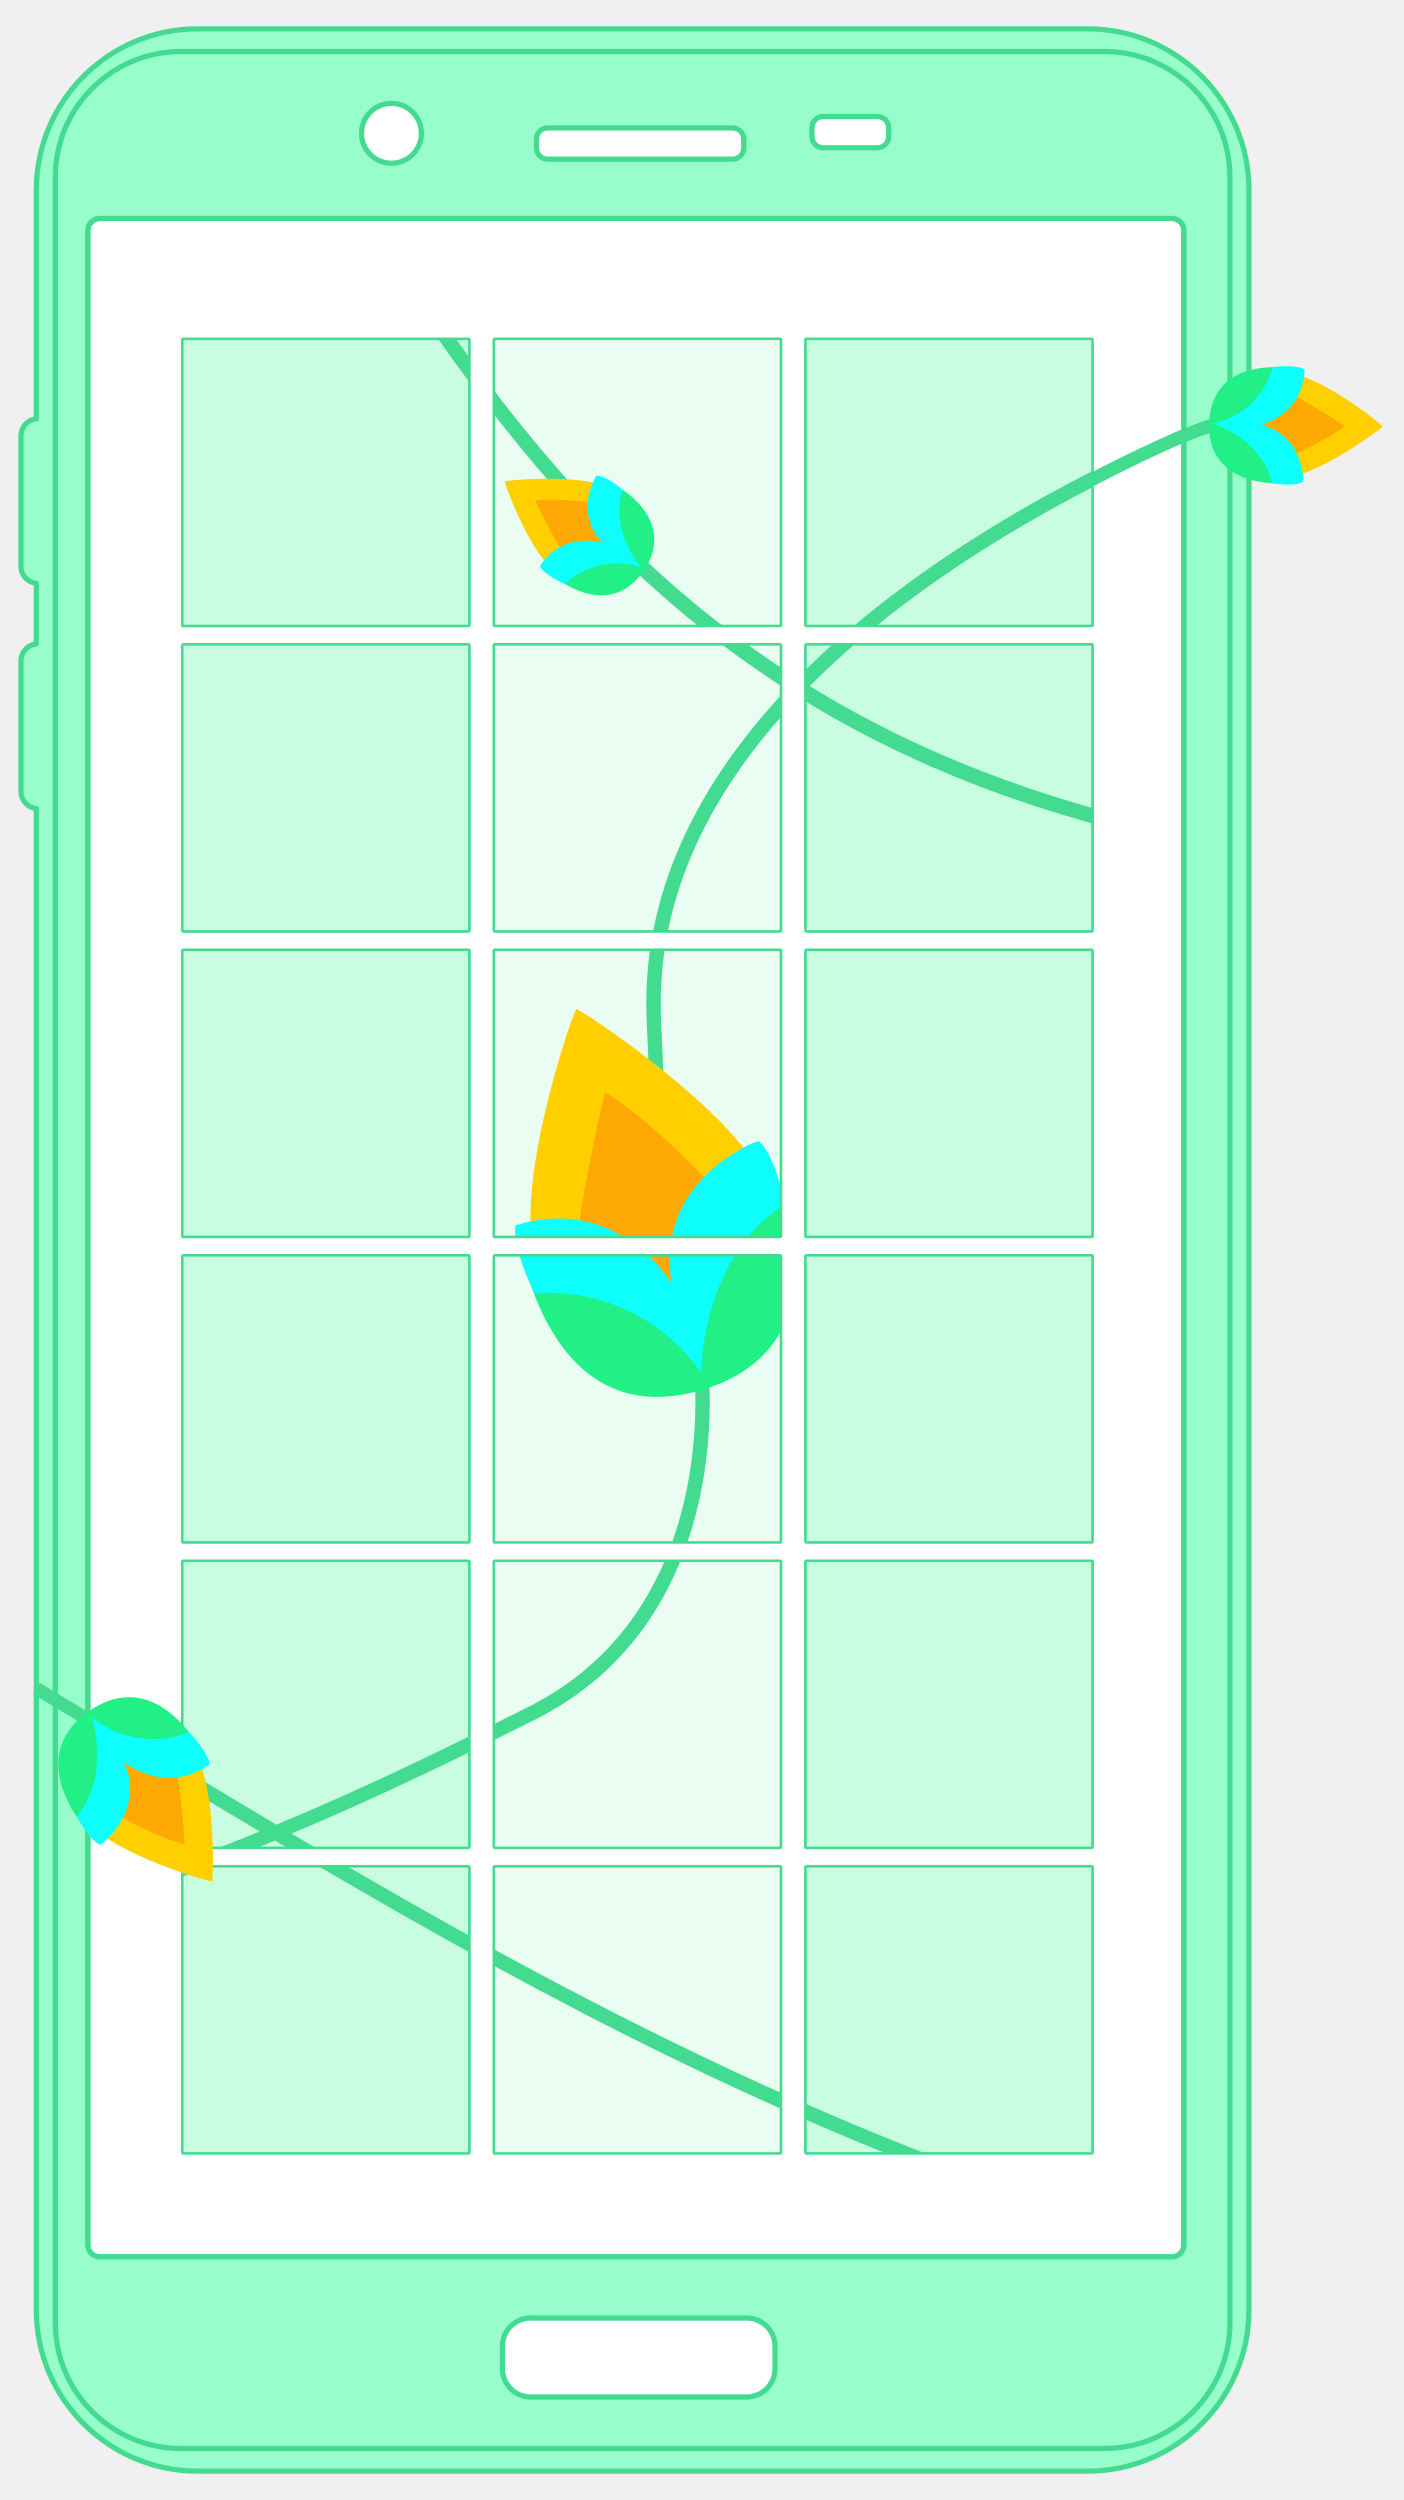
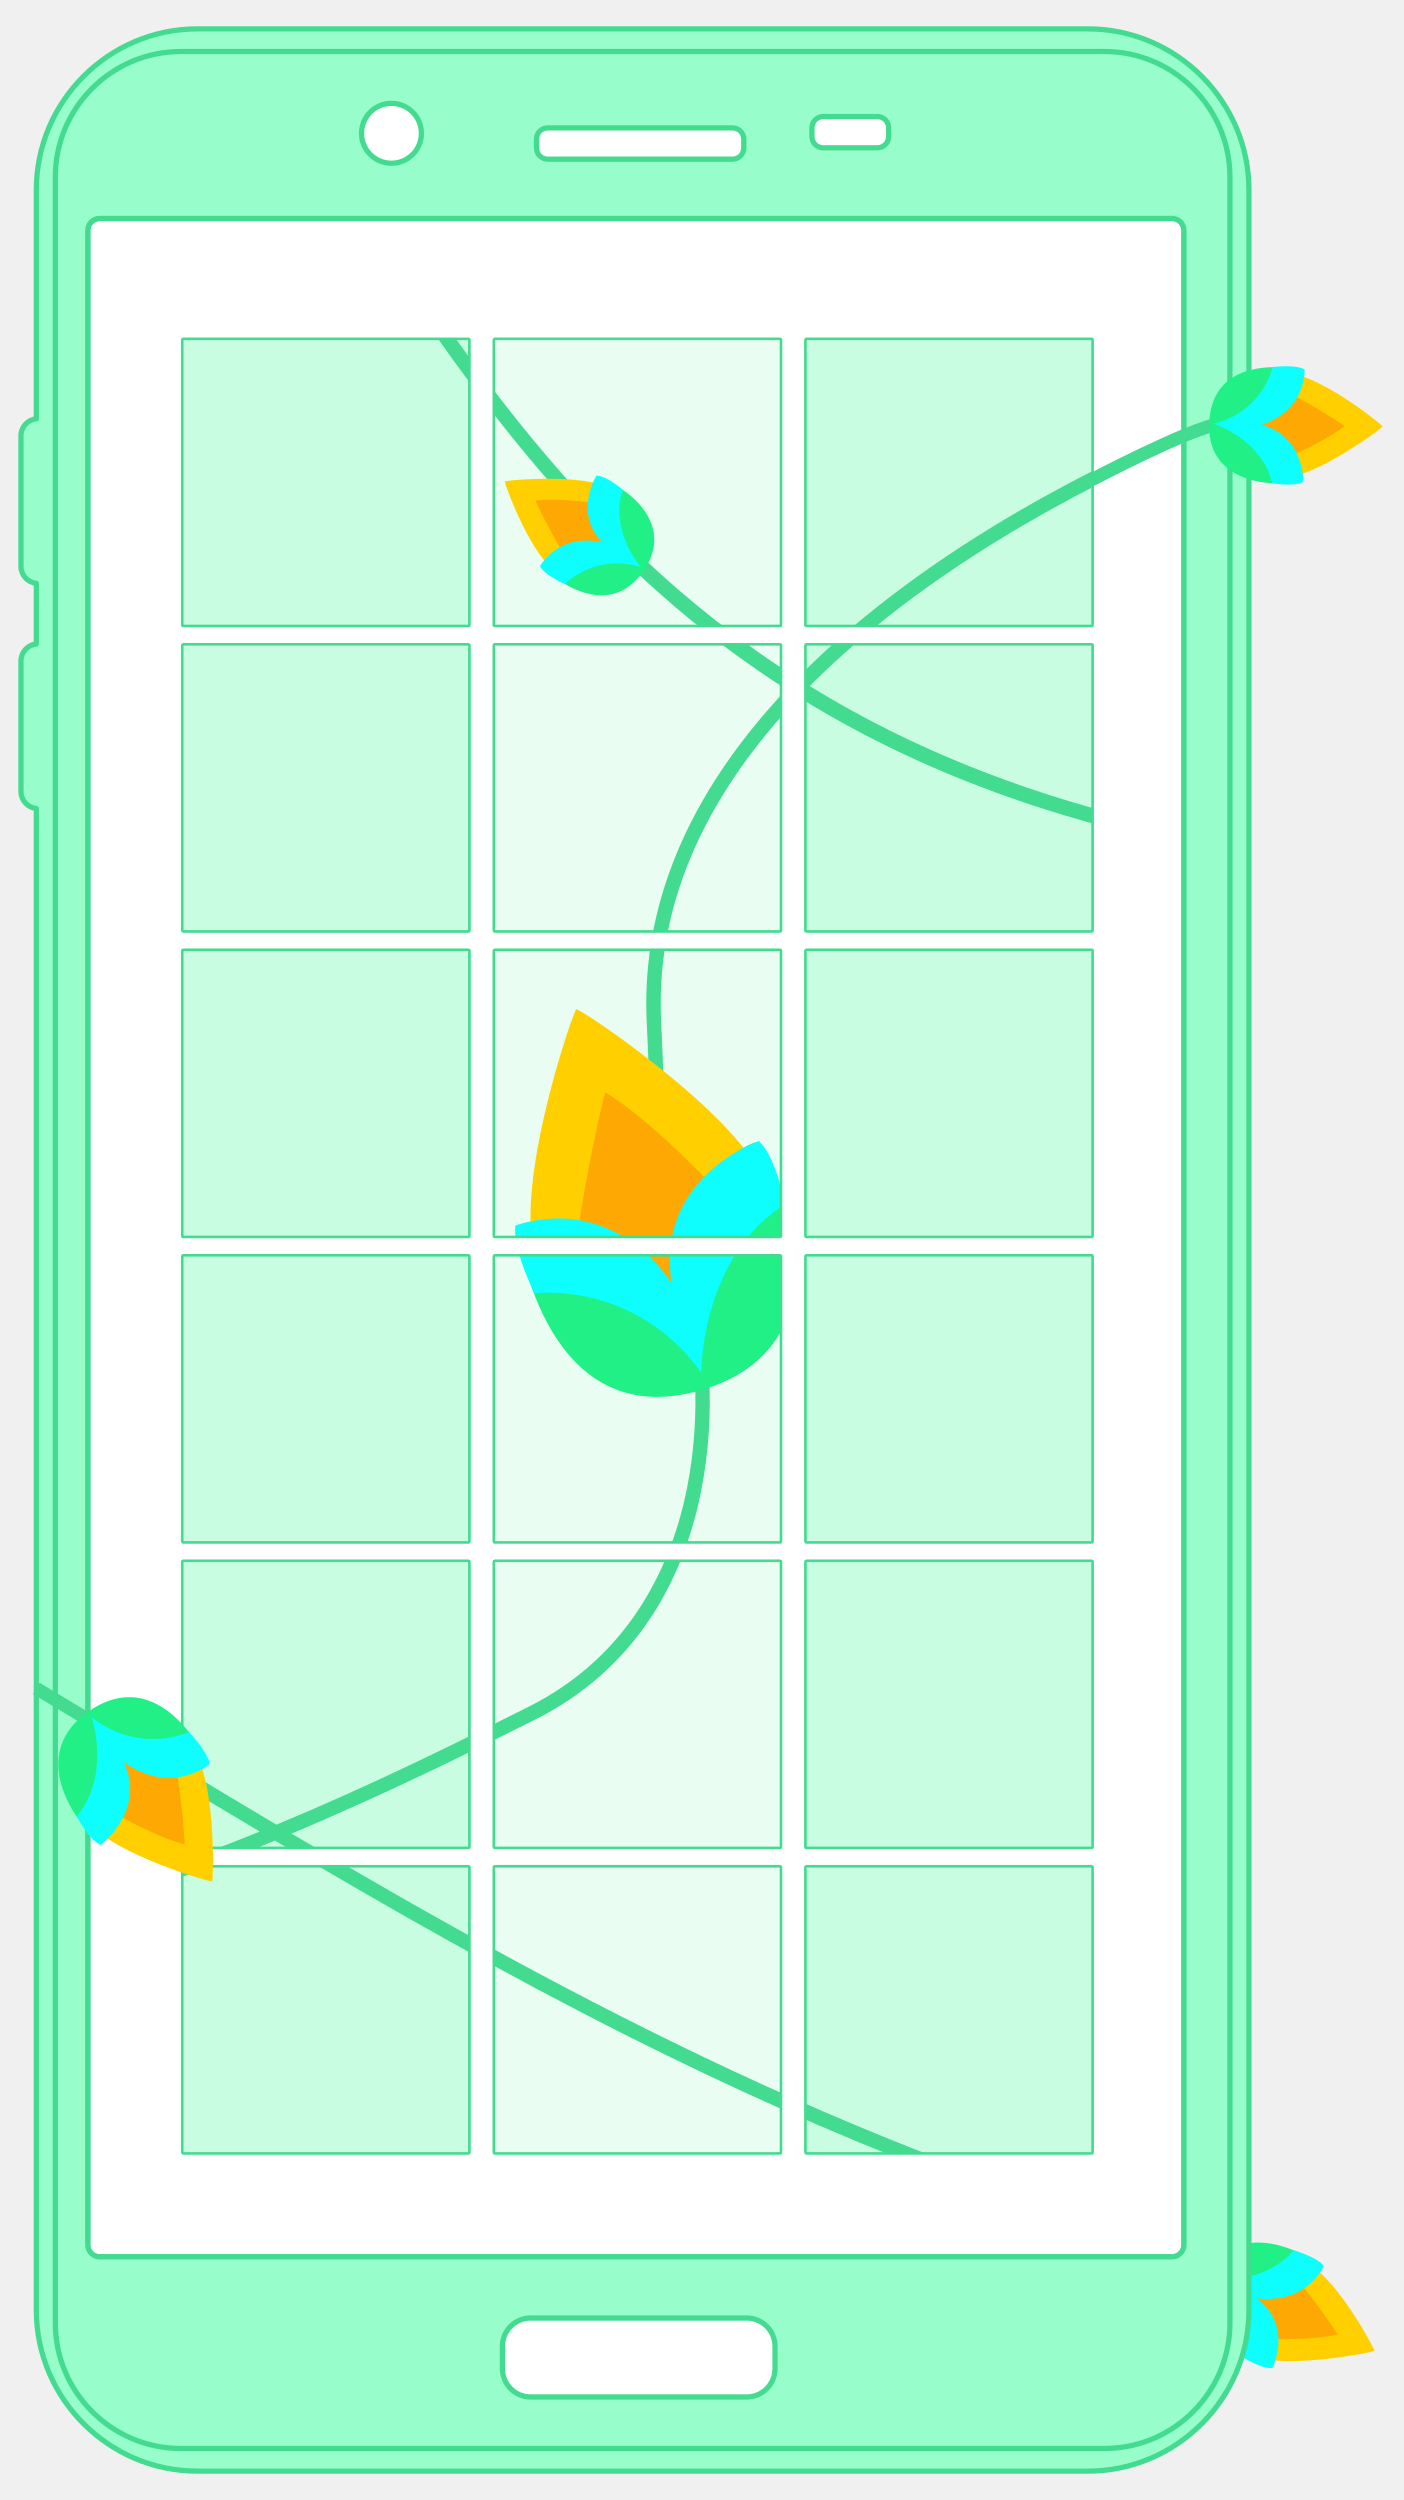
<svg xmlns="http://www.w3.org/2000/svg" version="1.1" id="Layer_1" x="0px" y="0px" width="1069.879px" height="1905.662px" viewBox="0 0 1069.879 1905.662" enable-background="new 0 0 1069.879 1905.662" xml:space="preserve">
  <g id="Alternate_hand_1_">
</g>
  <g id="Alternate_hand">
</g>
  <g id="Petals">
    <path fill="none" stroke="#42DB90" stroke-width="10" stroke-miterlimit="10" d="M951.623,310.986   c0,0-81.017,36.008-120.025,55.012" />
    <path fill="none" stroke="#42DB90" stroke-width="8" stroke-miterlimit="10" d="M832.851,1256.801" />
    <path fill="none" stroke="#42DB90" stroke-width="8" stroke-miterlimit="10" d="M832.597,1156.033" />
    <rect x="57.933" y="152.453" fill="#E9FDF3" stroke="#42DB90" stroke-linecap="round" stroke-linejoin="round" stroke-miterlimit="10" width="859.182" height="1582.336" />
    <rect x="65.935" y="152.453" fill="#C8FDE1" stroke="#D7F6E7" stroke-linecap="round" stroke-linejoin="round" stroke-miterlimit="10" width="295.063" height="1563.332" />
    <rect x="611.05" y="162.455" fill="#C8FDE1" stroke="#D7F6E7" stroke-linecap="round" stroke-linejoin="round" stroke-miterlimit="10" width="295.063" height="1563.332" />
    <g>
      <path fill="#42DB90" d="M407.886,1310.818c36.596-18.336,66.292-44.538,88.264-77.879c18.104-27.473,30.955-59.699,38.196-95.784    c12.85-64.035,4.264-122.165-1.626-138.852c-23.577-66.801-24.999-112.2-26.799-169.677c-0.48-15.345-0.978-31.211-1.902-48.828    c-5.122-97.634,40.666-180.656,104.945-248.294c92.209,57.194,198.177,96.06,323.521,118.755c0-3.768,0-7.536,0-11.303    C803.994,615.232,702,575.177,617.252,522.968c49.414-49.817,108.481-90.939,163.464-123.031    c50.511-29.483,104.193-55.307,157.67-77.296c-0.191-3.93-0.549-7.848-0.531-11.658c-55.155,22.499-110.597,49.052-162.684,79.454    c-56.358,32.896-116.922,75.166-167.464,126.554C436.614,408.077,336.438,248.731,227.173,74.923l-9.71-15.441l-9.311,5.857    l9.708,15.438c90.122,143.357,175.247,278.765,297.546,382.531c26.75,22.695,54.707,43.407,84.077,62.22    c-65.295,69.24-111.721,154.381-106.449,254.847c0.918,17.501,1.413,33.309,1.892,48.596    c1.83,58.431,3.275,104.583,27.421,172.994c5.574,15.792,13.617,71.213,1.214,133.027    c-10.743,53.541-40.389,125.802-120.603,165.992c-52.361,26.234-116.908,58.574-192.271,89.901    c-44.614-26.474-88.706-53.184-132.557-79.749c-13.954-8.453-27.964-16.939-42.023-25.438c0.116,4.045-0.072,8.09-1.188,12.135    c12.546,7.588,25.051,15.163,37.513,22.712c41.373,25.064,83.189,50.396,125.527,75.579    c-48.892,19.917-102.169,39.259-159.474,56.179c0,3.823,0,7.646,0,11.468c18.481-5.443,37.033-11.272,55.677-17.511    c40.242-13.465,78.714-28.091,115.396-43.248c87.086,51.619,176.361,102.428,268.424,148.766    c158.354,79.704,307.948,137.208,457.329,175.797l2.752-10.65c-270.666-69.92-499.49-191.302-715.83-319.2    C290.415,1369.013,352.306,1338.665,407.886,1310.818z" />
    </g>
    <g>
      <path fill="none" d="M145.452,419.009" />
    </g>
    <g id="petal-2">
      <g>
        <path fill="#FFCF00" d="M384.715,367.102c2.512,9.346,25.646,68.84,45.156,70.723c30.997,2.992,54.36-34.801,38.225-61.831     C458.377,359.711,384.391,365.894,384.715,367.102z" />
        <path fill="#FDA803" d="M429.402,421.741c0.475,1.285,2.149,2.353,3.255,3.161l19.964,19.821     c1.859,1.357,4.268,1.709,6.436,0.939l24.36-8.643c2.434-0.864,4.19-3.003,4.563-5.559l3.335-22.854     c0.373-2.556-0.699-5.108-2.785-6.631l-21.893-15.986c-1.264-0.923-2.802-1.394-4.367-1.335c0,0-35.041-5.799-54.14-3.038     C418.648,404.245,429.402,421.741,429.402,421.741z" />
        <g>
          <path fill="#20F086" stroke="#20F086" stroke-width="1.2" stroke-miterlimit="10" d="M413.193,431.537      c0,0,45.649,44.94,75.335,5.361s-17.297-68.843-33.841-72.356c0,0-15.021,21.471,13.535,55.3      C468.221,419.842,434.031,408.212,413.193,431.537z" />
          <path fill="#0EFDFD" stroke="#0EFDFD" stroke-width="2.5" stroke-miterlimit="10" d="M413.002,431.65      c0,0,2.759,5.241,17.352,12.19c0,0,21.022-22.139,54.951-13.715c0,0-21.564-27.302-12.019-56.301c0,0-10.59-9.262-17.88-10.009      c0,0-18.72,30.201,8.624,52.459C464.031,416.274,432.296,403.239,413.002,431.65z" />
        </g>
      </g>
    </g>
    <g id="petal-3">
      <g>
        <path fill="#FFCF00" d="M439.053,769.35c-9.525,21.566-56.602,169.762-22.478,203.161     c54.212,53.061,156.297,17.103,167.019-58.827C590.053,867.944,440.284,766.563,439.053,769.35z" />
        <path fill="#FDA803" d="M440.273,941.291c-1.064,3.164,0.478,7.747,1.342,10.971l7.561,68.112     c1.45,5.415,5.482,9.765,10.771,11.621l59.411,20.849c5.937,2.083,12.538,0.711,17.152-3.566l41.263-38.246     c4.614-4.277,6.483-10.755,4.855-16.833l-17.082-63.788c-0.986-3.683-3.185-6.927-6.241-9.208c0,0-57.589-64.567-98.033-88.528     C446.625,891.669,440.273,941.291,440.273,941.291z" />
        <g>
          <path fill="#20F086" stroke="#20F086" stroke-width="1.2" stroke-miterlimit="10" d="M394.555,935.089      c0,0,17.872,155.016,134.679,125.336s72.439-157.005,46.436-188.96c0,0-61.313,17.756-58.871,125.569      C516.798,997.034,469.733,922.709,394.555,935.089z" />
          <path fill="#0EFDFD" stroke="#0EFDFD" stroke-width="2.5" stroke-miterlimit="10" d="M394.021,935.011      c0,0-2.78,14.158,14.273,49.647c0,0,73.714-9.849,125.184,57.996c0,0,0.841-84.745,63.276-125.151      c0,0-5.924-33.754-18.608-46.317c0,0-81.674,28.658-63.842,112.675C514.305,983.861,474.047,910.625,394.021,935.011z" />
        </g>
      </g>
    </g>
+     <g id="petal-5">
+       <g>
+         <path fill="#FFCF00" d="M1047.75,1791.853c-4.022-9.521-37.637-69.261-59.751-68.878c-35.134,0.608-56.444,43.166-34.866,69.627     C966.13,1808.542,1048.27,1793.083,1047.75,1791.853z" />
+         <path fill="#FDA803" d="M990.602,1739.825c-0.699-1.293-2.713-2.213-4.058-2.929l-24.939-18.419     c-2.259-1.202-5.004-1.279-7.336-0.208l-26.191,12.035c-2.617,1.203-4.31,3.664-4.397,6.396l-0.787,24.429     c-0.088,2.732,1.443,5.285,3.978,6.633l26.606,14.154c1.536,0.817,3.321,1.125,5.067,0.875c0,0,40.029,1.854,61.083-3.362     C1004.915,1756.916,990.602,1739.825,990.602,1739.825z" />
+         <g>
+           <path fill="#20F086" stroke="#20F086" stroke-width="1.2" stroke-miterlimit="10" d="M1007.508,1727.565      c0,0-56.975-41.715-85.142,3.486c-28.167,45.201,28.279,70.275,47.278,71.966c0,0,14.066-24.39-22.313-56.494      C947.331,1746.522,987.16,1754.608,1007.508,1727.565z" />
+           <path fill="#0EFDFD" stroke="#0EFDFD" stroke-width="2.5" stroke-miterlimit="10" d="M1007.706,1727.423      c0,0-3.769-5.176-21.026-10.714c0,0-20.707,25.818-59.829,21.072c0,0,27.698,26.089,20.743,57.73c0,0,13.066,8.454,21.335,8.357      c0,0,17.086-34.015-16.441-54.103C952.49,1749.765,989.746,1759.626,1007.706,1727.423z" />
+         </g>
+       </g>
+     </g>
    <g>
-       <path fill="#FFFFFF" stroke="#42DB90" stroke-width="2" stroke-linecap="round" stroke-linejoin="round" stroke-miterlimit="10" d="    M56.472,161.84v1564.187l882.159-5.256L928.118,161.84H56.472z M377.156,1641.472c-0.392,0-0.716-0.324-0.716-0.716v-217.451    c0-0.409,0.324-0.716,0.716-0.716h217.451c0.392,0,0.716,0.307,0.716,0.716v217.451c0,0.392-0.324,0.716-0.716,0.716H377.156z     M138.911,957.579c0-0.392,0.324-0.716,0.716-0.716h217.451c0.409,0,0.734,0.324,0.734,0.716v217.451    c0,0.392-0.324,0.716-0.734,0.716H139.628c-0.392,0-0.716-0.324-0.716-0.716V957.579z M138.911,1190.433    c0-0.392,0.324-0.716,0.716-0.716h217.451c0.409,0,0.734,0.324,0.734,0.716v217.451c0,0.409-0.324,0.716-0.734,0.716H139.628    c-0.392,0-0.716-0.307-0.716-0.716V1190.433z M138.911,1423.304c0-0.409,0.324-0.716,0.716-0.716h217.451    c0.409,0,0.734,0.307,0.734,0.716v217.451c0,0.392-0.324,0.716-0.734,0.716H139.628c-0.392,0-0.716-0.324-0.716-0.716V1423.304z     M138.911,258.983c0-0.392,0.324-0.716,0.716-0.716h217.451c0.409,0,0.734,0.324,0.734,0.716v217.451    c0,0.409-0.324,0.733-0.734,0.733H139.628c-0.392,0-0.716-0.324-0.716-0.733V258.983z M377.156,477.167    c-0.392,0-0.716-0.324-0.716-0.733V258.983c0-0.392,0.324-0.716,0.716-0.716h217.451c0.392,0,0.716,0.324,0.716,0.716v217.451    c0,0.409-0.324,0.733-0.716,0.733H377.156z M613.95,491.854c0-0.392,0.324-0.716,0.716-0.716h217.451    c0.409,0,0.733,0.324,0.733,0.716v217.451c0,0.392-0.324,0.716-0.733,0.716H614.666c-0.392,0-0.716-0.324-0.716-0.716V491.854z     M832.851,476.434c0,0.409-0.324,0.733-0.733,0.733H614.666c-0.392,0-0.716-0.324-0.716-0.733V258.983    c0-0.392,0.324-0.716,0.716-0.716h217.451c0.409,0,0.733,0.324,0.733,0.716V476.434z M376.439,491.854    c0-0.392,0.324-0.716,0.716-0.716h217.451c0.392,0,0.716,0.324,0.716,0.716v217.451c0,0.392-0.324,0.716-0.716,0.716H377.156    c-0.392,0-0.716-0.324-0.716-0.716V491.854z M376.439,724.708c0-0.392,0.324-0.716,0.716-0.716h217.451    c0.392,0,0.716,0.324,0.716,0.716v217.451c0,0.409-0.324,0.734-0.716,0.734H377.156c-0.392,0-0.716-0.324-0.716-0.734V724.708z     M594.607,1175.746H377.156c-0.392,0-0.716-0.324-0.716-0.716V957.579c0-0.392,0.324-0.716,0.716-0.716h217.451    c0.392,0,0.716,0.324,0.716,0.716v217.451C595.323,1175.422,594.999,1175.746,594.607,1175.746z M595.323,1190.433v217.451    c0,0.409-0.324,0.716-0.716,0.716H377.156c-0.392,0-0.716-0.307-0.716-0.716v-217.451c0-0.392,0.324-0.716,0.716-0.716h217.451    C594.999,1189.717,595.323,1190.041,595.323,1190.433z M613.95,1423.304c0-0.409,0.324-0.716,0.716-0.716h217.451    c0.409,0,0.733,0.307,0.733,0.716v217.451c0,0.392-0.324,0.716-0.733,0.716H614.666c-0.392,0-0.716-0.324-0.716-0.716V1423.304z     M832.117,1408.601H614.666c-0.392,0-0.716-0.307-0.716-0.716v-217.451c0-0.392,0.324-0.716,0.716-0.716h217.451    c0.409,0,0.733,0.324,0.733,0.716v217.451C832.851,1408.294,832.527,1408.601,832.117,1408.601z M832.851,1175.03    c0,0.392-0.324,0.716-0.733,0.716H614.666c-0.392,0-0.716-0.324-0.716-0.716V957.579c0-0.392,0.324-0.716,0.716-0.716h217.451    c0.409,0,0.733,0.324,0.733,0.716V1175.03z M832.851,942.159c0,0.409-0.324,0.734-0.733,0.734H614.666    c-0.392,0-0.716-0.324-0.716-0.734V724.708c0-0.392,0.324-0.716,0.716-0.716h217.451c0.409,0,0.733,0.324,0.733,0.716V942.159z     M139.628,710.021c-0.392,0-0.716-0.324-0.716-0.716V491.854c0-0.392,0.324-0.716,0.716-0.716h217.451    c0.409,0,0.734,0.324,0.734,0.716v217.451c0,0.392-0.324,0.716-0.734,0.716H139.628z M138.911,724.708    c0-0.392,0.324-0.716,0.716-0.716h217.451c0.409,0,0.734,0.324,0.734,0.716v159.12v58.331c0,0.409-0.324,0.734-0.734,0.734    H139.628c-0.392,0-0.716-0.324-0.716-0.734V724.708z" />
-       <path fill="#97FDCB" stroke="#42DB90" stroke-width="4" stroke-linecap="round" stroke-linejoin="round" stroke-miterlimit="10" d="    M829.238,21.999H150.49c-67.544,0-122.805,55.244-122.805,122.787v174.457c-6.535,0.648-11.704,6.203-11.704,12.913v99.572    c0,6.728,5.169,12.282,11.704,12.931v46.203c-6.535,0.666-11.704,6.202-11.704,12.931v99.572c0,6.728,5.169,12.282,11.704,12.931    v1144.581c0,67.526,55.261,122.787,122.805,122.787h678.748c67.526,0,122.788-55.261,122.788-122.787V144.786    C952.025,77.243,896.764,21.999,829.238,21.999z M66.897,175.588c0-5.011,4.082-9.093,9.093-9.093H893.4    c5.028,0,9.093,4.082,9.093,9.093v1535.616c0,5.028-4.065,9.111-9.093,9.111H75.99c-5.011,0-9.093-4.083-9.093-9.111V175.588z" />
+       <path fill="#FFFFFF" stroke="#42DB90" stroke-width="2" stroke-linecap="round" stroke-linejoin="round" stroke-miterlimit="10" d="    M56.472,161.84v1564.187l882.159-5.256L928.118,161.84H56.472z M377.156,1641.472c-0.392,0-0.716-0.324-0.716-0.716v-217.451    c0-0.409,0.324-0.716,0.716-0.716h217.451c0.392,0,0.716,0.307,0.716,0.716v217.451c0,0.392-0.324,0.716-0.716,0.716H377.156z     M138.911,957.579c0-0.392,0.324-0.716,0.716-0.716h217.451c0.409,0,0.734,0.324,0.734,0.716v217.451    c0,0.392-0.324,0.716-0.734,0.716h-217.45c-0.392,0-0.716-0.324-0.716-0.716V957.579H138.911z M138.911,1190.433    c0-0.392,0.324-0.716,0.716-0.716h217.451c0.409,0,0.734,0.324,0.734,0.716v217.451c0,0.409-0.324,0.716-0.734,0.716h-217.45    c-0.392,0-0.716-0.307-0.716-0.716v-217.451H138.911z M138.911,1423.304c0-0.409,0.324-0.716,0.716-0.716h217.451    c0.409,0,0.734,0.307,0.734,0.716v217.451c0,0.392-0.324,0.716-0.734,0.716h-217.45c-0.392,0-0.716-0.324-0.716-0.716v-217.451    H138.911z M138.911,258.983c0-0.392,0.324-0.716,0.716-0.716h217.451c0.409,0,0.734,0.324,0.734,0.716v217.451    c0,0.409-0.324,0.733-0.734,0.733h-217.45c-0.392,0-0.716-0.324-0.716-0.733V258.983H138.911z M377.156,477.167    c-0.392,0-0.716-0.324-0.716-0.733V258.983c0-0.392,0.324-0.716,0.716-0.716h217.451c0.392,0,0.716,0.324,0.716,0.716v217.451    c0,0.409-0.324,0.733-0.716,0.733L377.156,477.167L377.156,477.167z M613.95,491.854c0-0.392,0.324-0.716,0.716-0.716h217.451    c0.409,0,0.733,0.324,0.733,0.716v217.451c0,0.392-0.324,0.716-0.733,0.716H614.666c-0.392,0-0.716-0.324-0.716-0.716V491.854z     M832.851,476.434c0,0.409-0.324,0.733-0.733,0.733H614.666c-0.392,0-0.716-0.324-0.716-0.733V258.983    c0-0.392,0.324-0.716,0.716-0.716h217.451c0.409,0,0.733,0.324,0.733,0.716v217.451H832.851z M376.439,491.854    c0-0.392,0.324-0.716,0.716-0.716h217.451c0.392,0,0.716,0.324,0.716,0.716v217.451c0,0.392-0.324,0.716-0.716,0.716h-217.45    c-0.392,0-0.716-0.324-0.716-0.716V491.854H376.439z M376.439,724.708c0-0.392,0.324-0.716,0.716-0.716h217.451    c0.392,0,0.716,0.324,0.716,0.716v217.451c0,0.409-0.324,0.734-0.716,0.734h-217.45c-0.392,0-0.716-0.324-0.716-0.734V724.708    H376.439z M594.607,1175.746H377.156c-0.392,0-0.716-0.324-0.716-0.716V957.579c0-0.392,0.324-0.716,0.716-0.716h217.451    c0.392,0,0.716,0.324,0.716,0.716v217.451C595.323,1175.422,594.999,1175.746,594.607,1175.746z M595.323,1190.433v217.451    c0,0.409-0.324,0.716-0.716,0.716H377.156c-0.392,0-0.716-0.307-0.716-0.716v-217.451c0-0.392,0.324-0.716,0.716-0.716h217.451    C594.999,1189.717,595.323,1190.041,595.323,1190.433z M613.95,1423.304c0-0.409,0.324-0.716,0.716-0.716h217.451    c0.409,0,0.733,0.307,0.733,0.716v217.451c0,0.392-0.324,0.716-0.733,0.716H614.666c-0.392,0-0.716-0.324-0.716-0.716V1423.304z     M832.117,1408.601H614.666c-0.392,0-0.716-0.307-0.716-0.716v-217.451c0-0.392,0.324-0.716,0.716-0.716h217.451    c0.409,0,0.733,0.324,0.733,0.716v217.451C832.851,1408.294,832.527,1408.601,832.117,1408.601z M832.851,1175.03    c0,0.392-0.324,0.716-0.733,0.716H614.666c-0.392,0-0.716-0.324-0.716-0.716V957.579c0-0.392,0.324-0.716,0.716-0.716h217.451    c0.409,0,0.733,0.324,0.733,0.716v217.451H832.851z M832.851,942.159c0,0.409-0.324,0.734-0.733,0.734H614.666    c-0.392,0-0.716-0.324-0.716-0.734V724.708c0-0.392,0.324-0.716,0.716-0.716h217.451c0.409,0,0.733,0.324,0.733,0.716v217.451    H832.851z M139.628,710.021c-0.392,0-0.716-0.324-0.716-0.716V491.854c0-0.392,0.324-0.716,0.716-0.716h217.451    c0.409,0,0.734,0.324,0.734,0.716v217.451c0,0.392-0.324,0.716-0.734,0.716H139.628z M138.911,724.708    c0-0.392,0.324-0.716,0.716-0.716h217.451c0.409,0,0.734,0.324,0.734,0.716v159.12v58.331c0,0.409-0.324,0.734-0.734,0.734    h-217.45c-0.392,0-0.716-0.324-0.716-0.734V724.708H138.911z" />
+       <path fill="#97FDCB" stroke="#42DB90" stroke-width="4" stroke-linecap="round" stroke-linejoin="round" stroke-miterlimit="10" d="    M829.238,21.999H150.49c-67.544,0-122.805,55.244-122.805,122.787v174.457c-6.535,0.648-11.704,6.203-11.704,12.913v99.572    c0,6.728,5.169,12.282,11.704,12.931v46.203c-6.535,0.666-11.704,6.202-11.704,12.931v99.572c0,6.728,5.169,12.282,11.704,12.931    v1144.581c0,67.526,55.261,122.787,122.805,122.787h678.748c67.526,0,122.788-55.261,122.788-122.787V144.786    C952.025,77.243,896.764,21.999,829.238,21.999z M66.897,175.588c0-5.011,4.082-9.093,9.093-9.093H893.4    c5.028,0,9.093,4.082,9.093,9.093v1535.616c0,5.028-4.065,9.111-9.093,9.111H75.99c-5.011,0-9.093-4.083-9.093-9.111    C66.897,1711.204,66.897,175.588,66.897,175.588z" />
      <g>
-         <path fill="#97FDCB" stroke="#42DB90" stroke-width="4" stroke-linecap="round" stroke-linejoin="round" stroke-miterlimit="10" d="     M842.011,39.274H137.717c-52.546,0-95.525,42.979-95.525,95.525V1770.88c0,52.528,42.979,95.507,95.525,95.507h704.294     c52.528,0,95.507-42.979,95.507-95.507V134.239C937.203,81.956,894.346,39.274,842.011,39.274z M902.493,1711.204     c0,5.028-4.065,9.111-9.093,9.111H75.99c-5.011,0-9.093-4.083-9.093-9.111V175.588c0-5.011,4.082-9.093,9.093-9.093H893.4     c5.028,0,9.093,4.082,9.093,9.093V1711.204z" />
+         <path fill="#97FDCB" stroke="#42DB90" stroke-width="4" stroke-linecap="round" stroke-linejoin="round" stroke-miterlimit="10" d="     M842.011,39.274H137.717c-52.546,0-95.525,42.979-95.525,95.525V1770.88c0,52.528,42.979,95.507,95.525,95.507h704.294     c52.528,0,95.507-42.979,95.507-95.507V134.239C937.203,81.956,894.346,39.274,842.011,39.274z M902.493,1711.204     c0,5.028-4.065,9.111-9.093,9.111H75.99c-5.011,0-9.093-4.083-9.093-9.111V175.588c0-5.011,4.082-9.093,9.093-9.093H893.4     c5.028,0,9.093,4.082,9.093,9.093L902.493,1711.204L902.493,1711.204z" />
        <path fill="#FFFFFF" stroke="#42DB90" stroke-width="4" stroke-linecap="round" stroke-linejoin="round" stroke-miterlimit="10" d="     M569.252,1827.135H404.476c-11.836,0-21.519-9.684-21.519-21.519v-17.154c0-11.836,9.684-21.519,21.519-21.519h164.776     c11.836,0,21.519,9.684,21.519,21.519v17.154C590.771,1817.451,581.087,1827.135,569.252,1827.135z" />
        <circle fill="#FFFFFF" stroke="#42DB90" stroke-width="4" stroke-linecap="round" stroke-linejoin="round" stroke-miterlimit="10" cx="298.388" cy="101.613" r="22.83" />
        <path fill="#FFFFFF" stroke="#42DB90" stroke-width="4" stroke-linecap="round" stroke-linejoin="round" stroke-miterlimit="10" d="     M558.446,121.322h-141c-4.682,0-8.513-3.831-8.513-8.513v-6.786c0-4.682,3.831-8.513,8.513-8.513h141     c4.682,0,8.513,3.831,8.513,8.513v6.786C566.959,117.491,563.128,121.322,558.446,121.322z" />
        <path fill="#FFFFFF" stroke="#42DB90" stroke-width="4" stroke-linecap="round" stroke-linejoin="round" stroke-miterlimit="10" d="     M668.847,112.663h-41.422c-4.682,0-8.513-3.831-8.513-8.513v-6.786c0-4.682,3.831-8.513,8.513-8.513h41.422     c4.682,0,8.513,3.831,8.513,8.513v6.786C677.36,108.832,673.53,112.663,668.847,112.663z" />
      </g>
    </g>
    <line fill="none" stroke="#42DB90" stroke-width="10" stroke-miterlimit="10" x1="27.685" y1="1287.034" x2="205.335" y2="1394.119" />
    <g id="petal-4">
      <g>
        <path fill="#FFCF00" d="M161.785,1434.04c1.4-12.253,1.845-93.59-20.395-104.958c-35.333-18.061-80.718,15.785-74.254,55.375     C71.029,1408.304,161.604,1435.624,161.785,1434.04z" />
        <path fill="#FDA803" d="M134.414,1348.362c0.039-1.745-1.445-3.794-2.378-5.27l-14.377-32.839     c-1.567-2.479-4.257-4.023-7.188-4.127l-32.915-1.165c-3.289-0.116-6.372,1.597-8.011,4.451l-14.654,25.523     c-1.639,2.854-1.564,6.38,0.195,9.162l18.459,29.197c1.066,1.686,2.669,2.964,4.55,3.627c0,0,38.81,23.282,62.737,28.953     C138.966,1374.132,134.414,1348.362,134.414,1348.362z" />
        <g>
          <path fill="#20F086" stroke="#20F086" stroke-width="1.2" stroke-miterlimit="10" d="M158.212,1344.343      c0,0-33.053-74.634-86.767-41.632c-53.715,33.003-11.739,89.684,6.221,101.595c0,0,27.856-18.411,9.856-71.873      C87.521,1332.434,122.594,1362.227,158.212,1344.343z" />
          <path fill="#0EFDFD" stroke="#0EFDFD" stroke-width="2.5" stroke-miterlimit="10" d="M158.49,1344.299      c0,0-0.815-7.503-14.855-22.573c0,0-35.28,16.392-71.545-9.479c0,0,12.77,42.453-12.121,72.35c0,0,8.212,15.935,16.502,20.235      c0,0,36.328-27.024,14.346-66.207C90.817,1338.625,122.32,1368.933,158.49,1344.299z" />
        </g>
      </g>
    </g>
    <path fill="none" stroke="#42DB90" stroke-width="10" stroke-miterlimit="10" d="M831.597,365.998c0,0,74.016-39.008,98.021-43.009   " />
    <g id="petal-1">
      <g>
        <path fill="#FFCF00" d="M1053.888,324.898c-7.358-7.021-60.608-47.811-79.154-38.851c-29.465,14.235-29.812,60.923-0.568,76.385     C991.782,371.747,1054.839,325.805,1053.888,324.898z" />
-         <path fill="#FDA803" d="M983.935,300.232c-1.128-0.895-3.214-0.94-4.649-1.061l-28.746-6.899c-2.41-0.204-4.765,0.796-6.292,2.67     l-17.154,21.058c-1.714,2.104-2.123,4.984-1.063,7.482l9.482,22.341c1.06,2.498,3.416,4.205,6.12,4.433l28.385,2.402     c1.639,0.139,3.277-0.279,4.65-1.185c0,0,34.629-13.922,50.27-26.828C1003.142,310.071,983.935,300.232,983.935,300.232z" />
+         <path fill="#FDA803" d="M983.935,300.232c-1.128-0.895-3.214-0.94-4.649-1.061l-28.746-6.899c-2.41-0.204-4.765,0.796-6.292,2.67     L927.094,316c-1.714,2.104-2.123,4.984-1.063,7.482l9.482,22.341c1.06,2.498,3.416,4.205,6.12,4.433l28.385,2.402     c1.639,0.139,3.277-0.279,4.65-1.185c0,0,34.629-13.922,50.27-26.828C1003.142,310.071,983.935,300.232,983.935,300.232z" />
        <g>
          <path fill="#20F086" stroke="#20F086" stroke-width="1.2" stroke-miterlimit="10" d="M993.142,282.587      c0,0-65.521-15.431-70.57,36.312s53.113,52.371,69.886,46.495c0,0,1.767-27.479-42.342-42.265      C950.116,323.129,987.164,314.906,993.142,282.587z" />
          <path fill="#0EFDFD" stroke="#0EFDFD" stroke-width="2.5" stroke-miterlimit="10" d="M993.252,282.382      c0,0-5.338-3.2-22.236-1.473c0,0-6.79,31.354-41.854,42.313c0,0,34.267,12.742,41.527,43.991c0,0,14.565,2.535,21.519-0.774      c0,0,0.322-37.337-36.382-42.395C955.827,324.045,991.437,318.425,993.252,282.382z" />
        </g>
      </g>
    </g>
  </g>
  <style>
	#petal-1{
		animation-name: blinkWithOpcity;
		animation-duration: 4s;
		animation-iteration-count: infinite;
	}
	#petal-2{
		animation-name: blinkWithOpcity;
		animation-duration: 3.8s;
		animation-iteration-count: infinite;
	}
- 	#petal-3{
+ 	#petal-5{
		animation-name: blinkWithOpcity;
		animation-duration: 6s;
		animation-iteration-count: infinite;
	}
	#petal-4{
		animation-name: blinkWithOpcity;
		animation-duration: 3.6s;
		animation-iteration-count: infinite;
	}
	@keyframes blinkWithOpcity {
		0%   { opacity: 1; }
		3%  { opacity: 0; }
		6%  { opacity: 1; }
		50% { opacity: 1; }
		53% { opacity: 0; }
		56% { opacity: 1; }
		100% { opacity: 1; }
	}
</style>
</svg>
